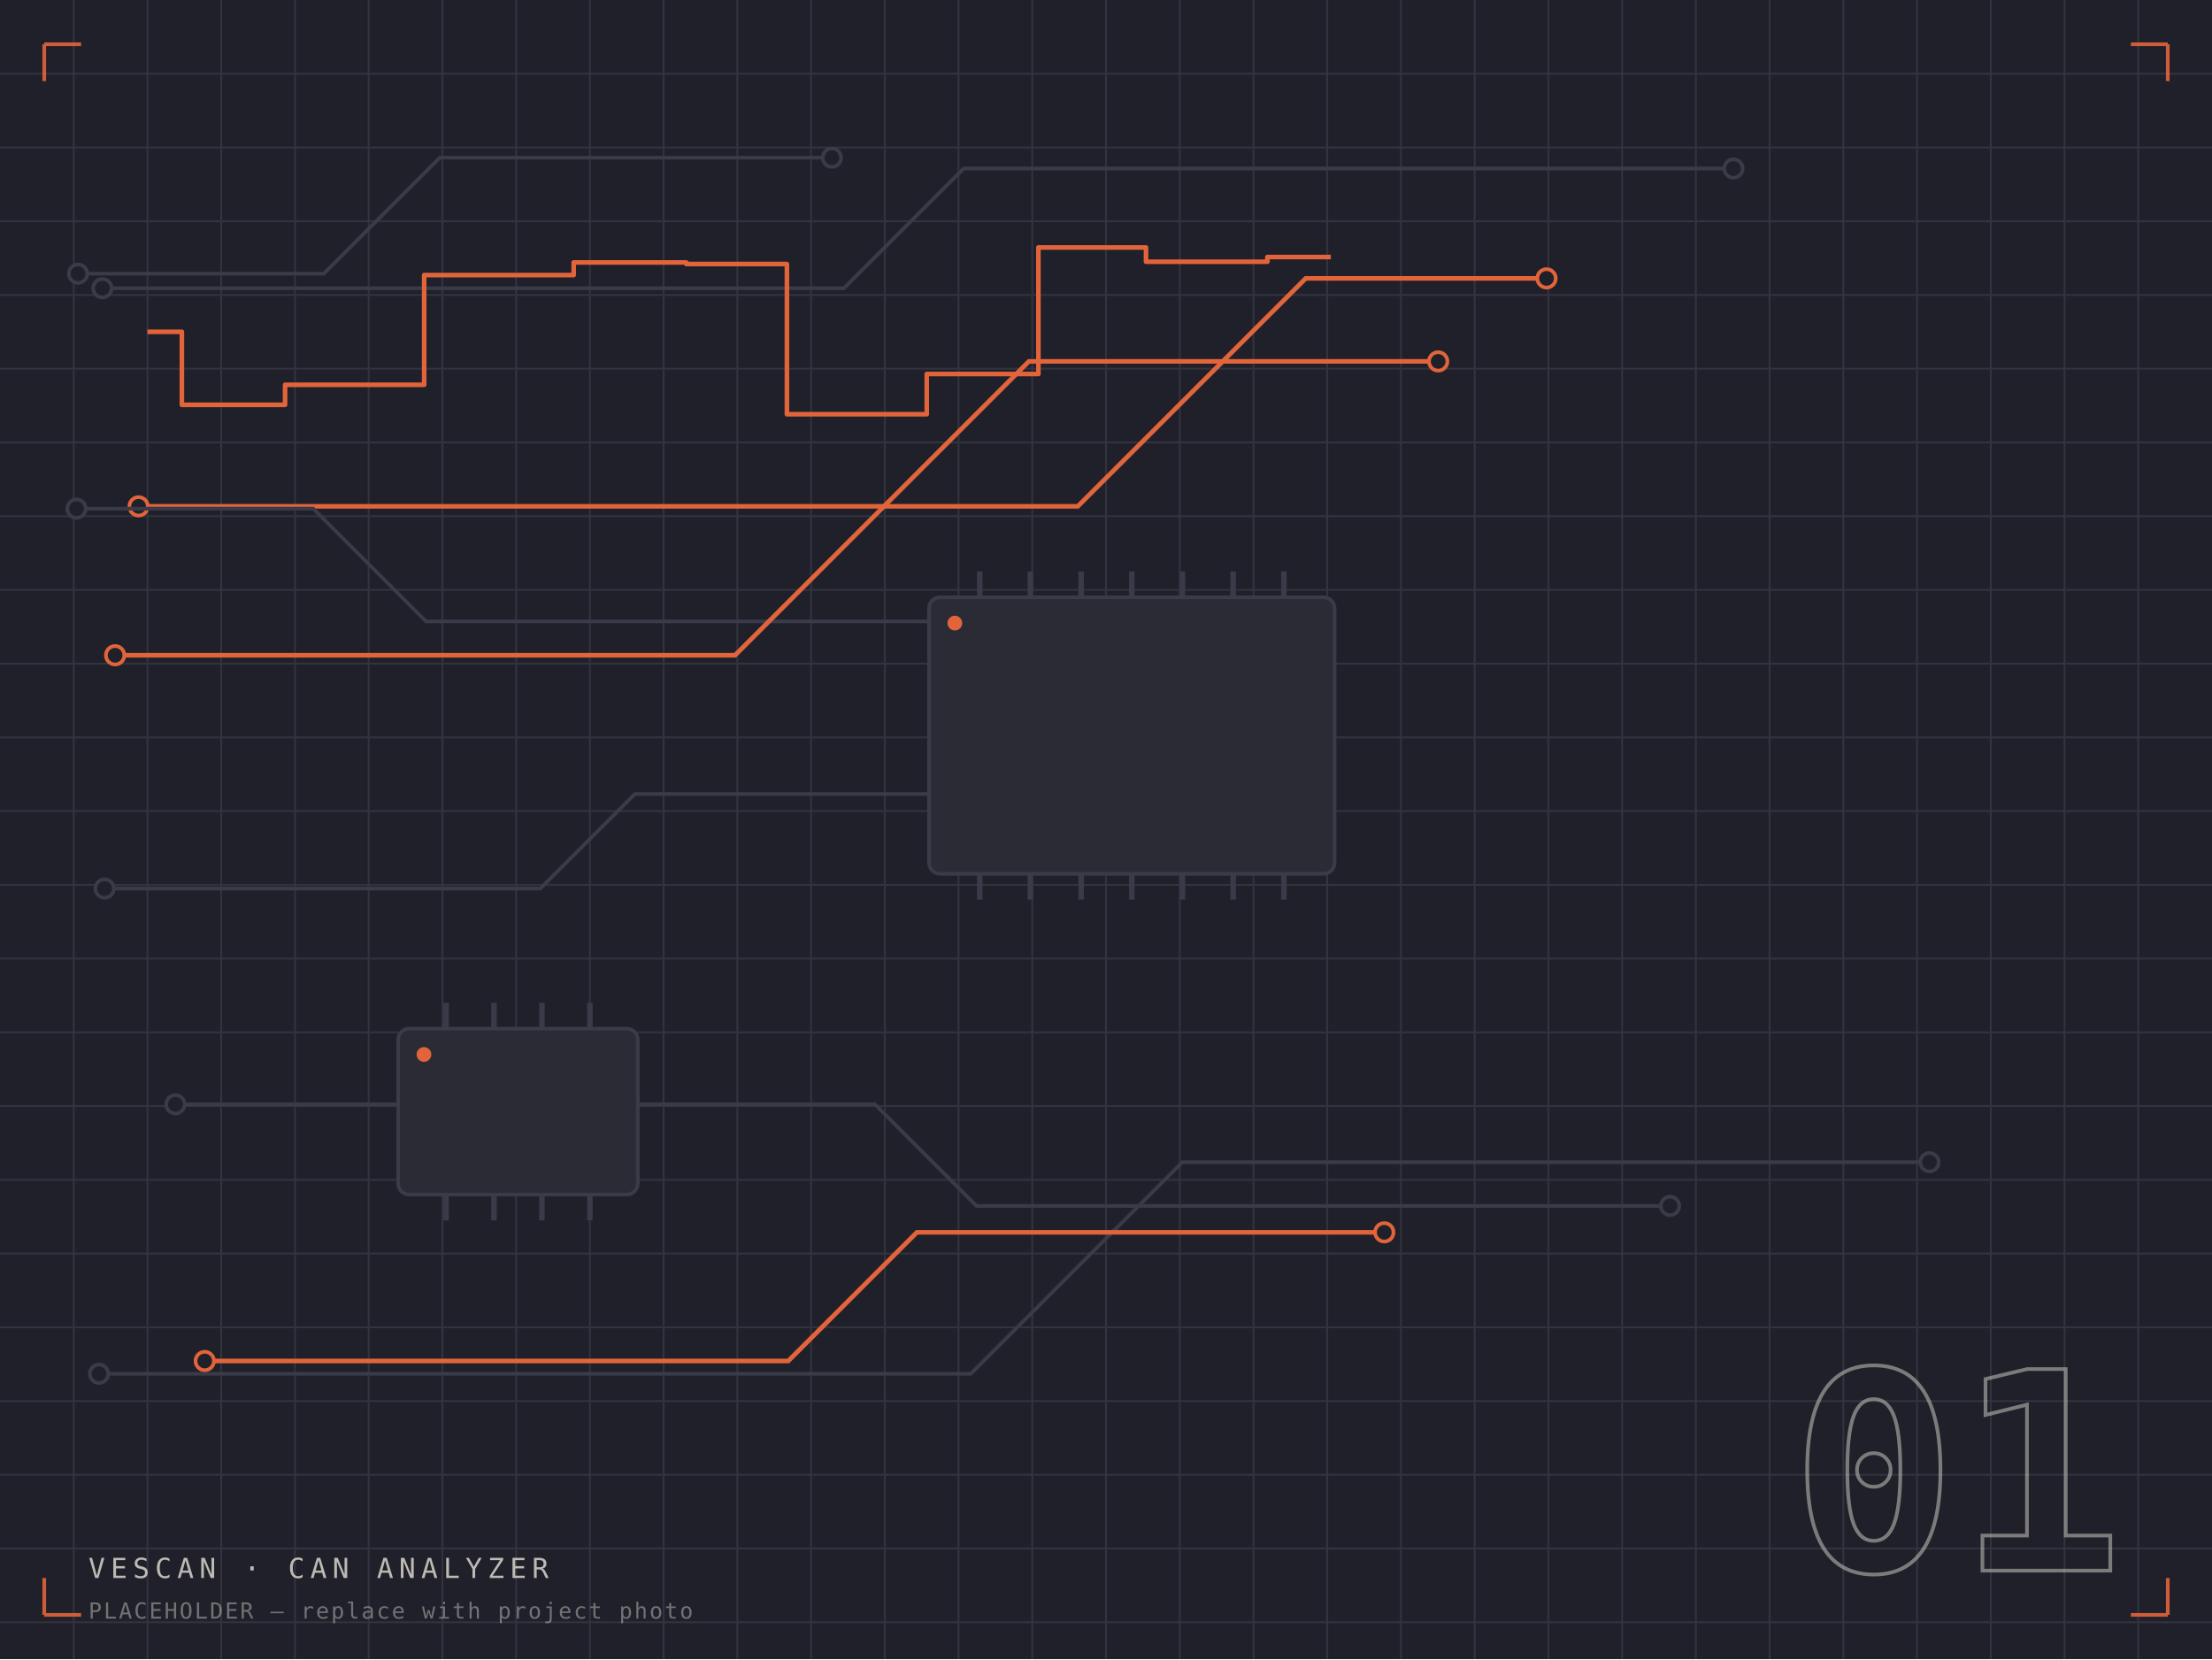
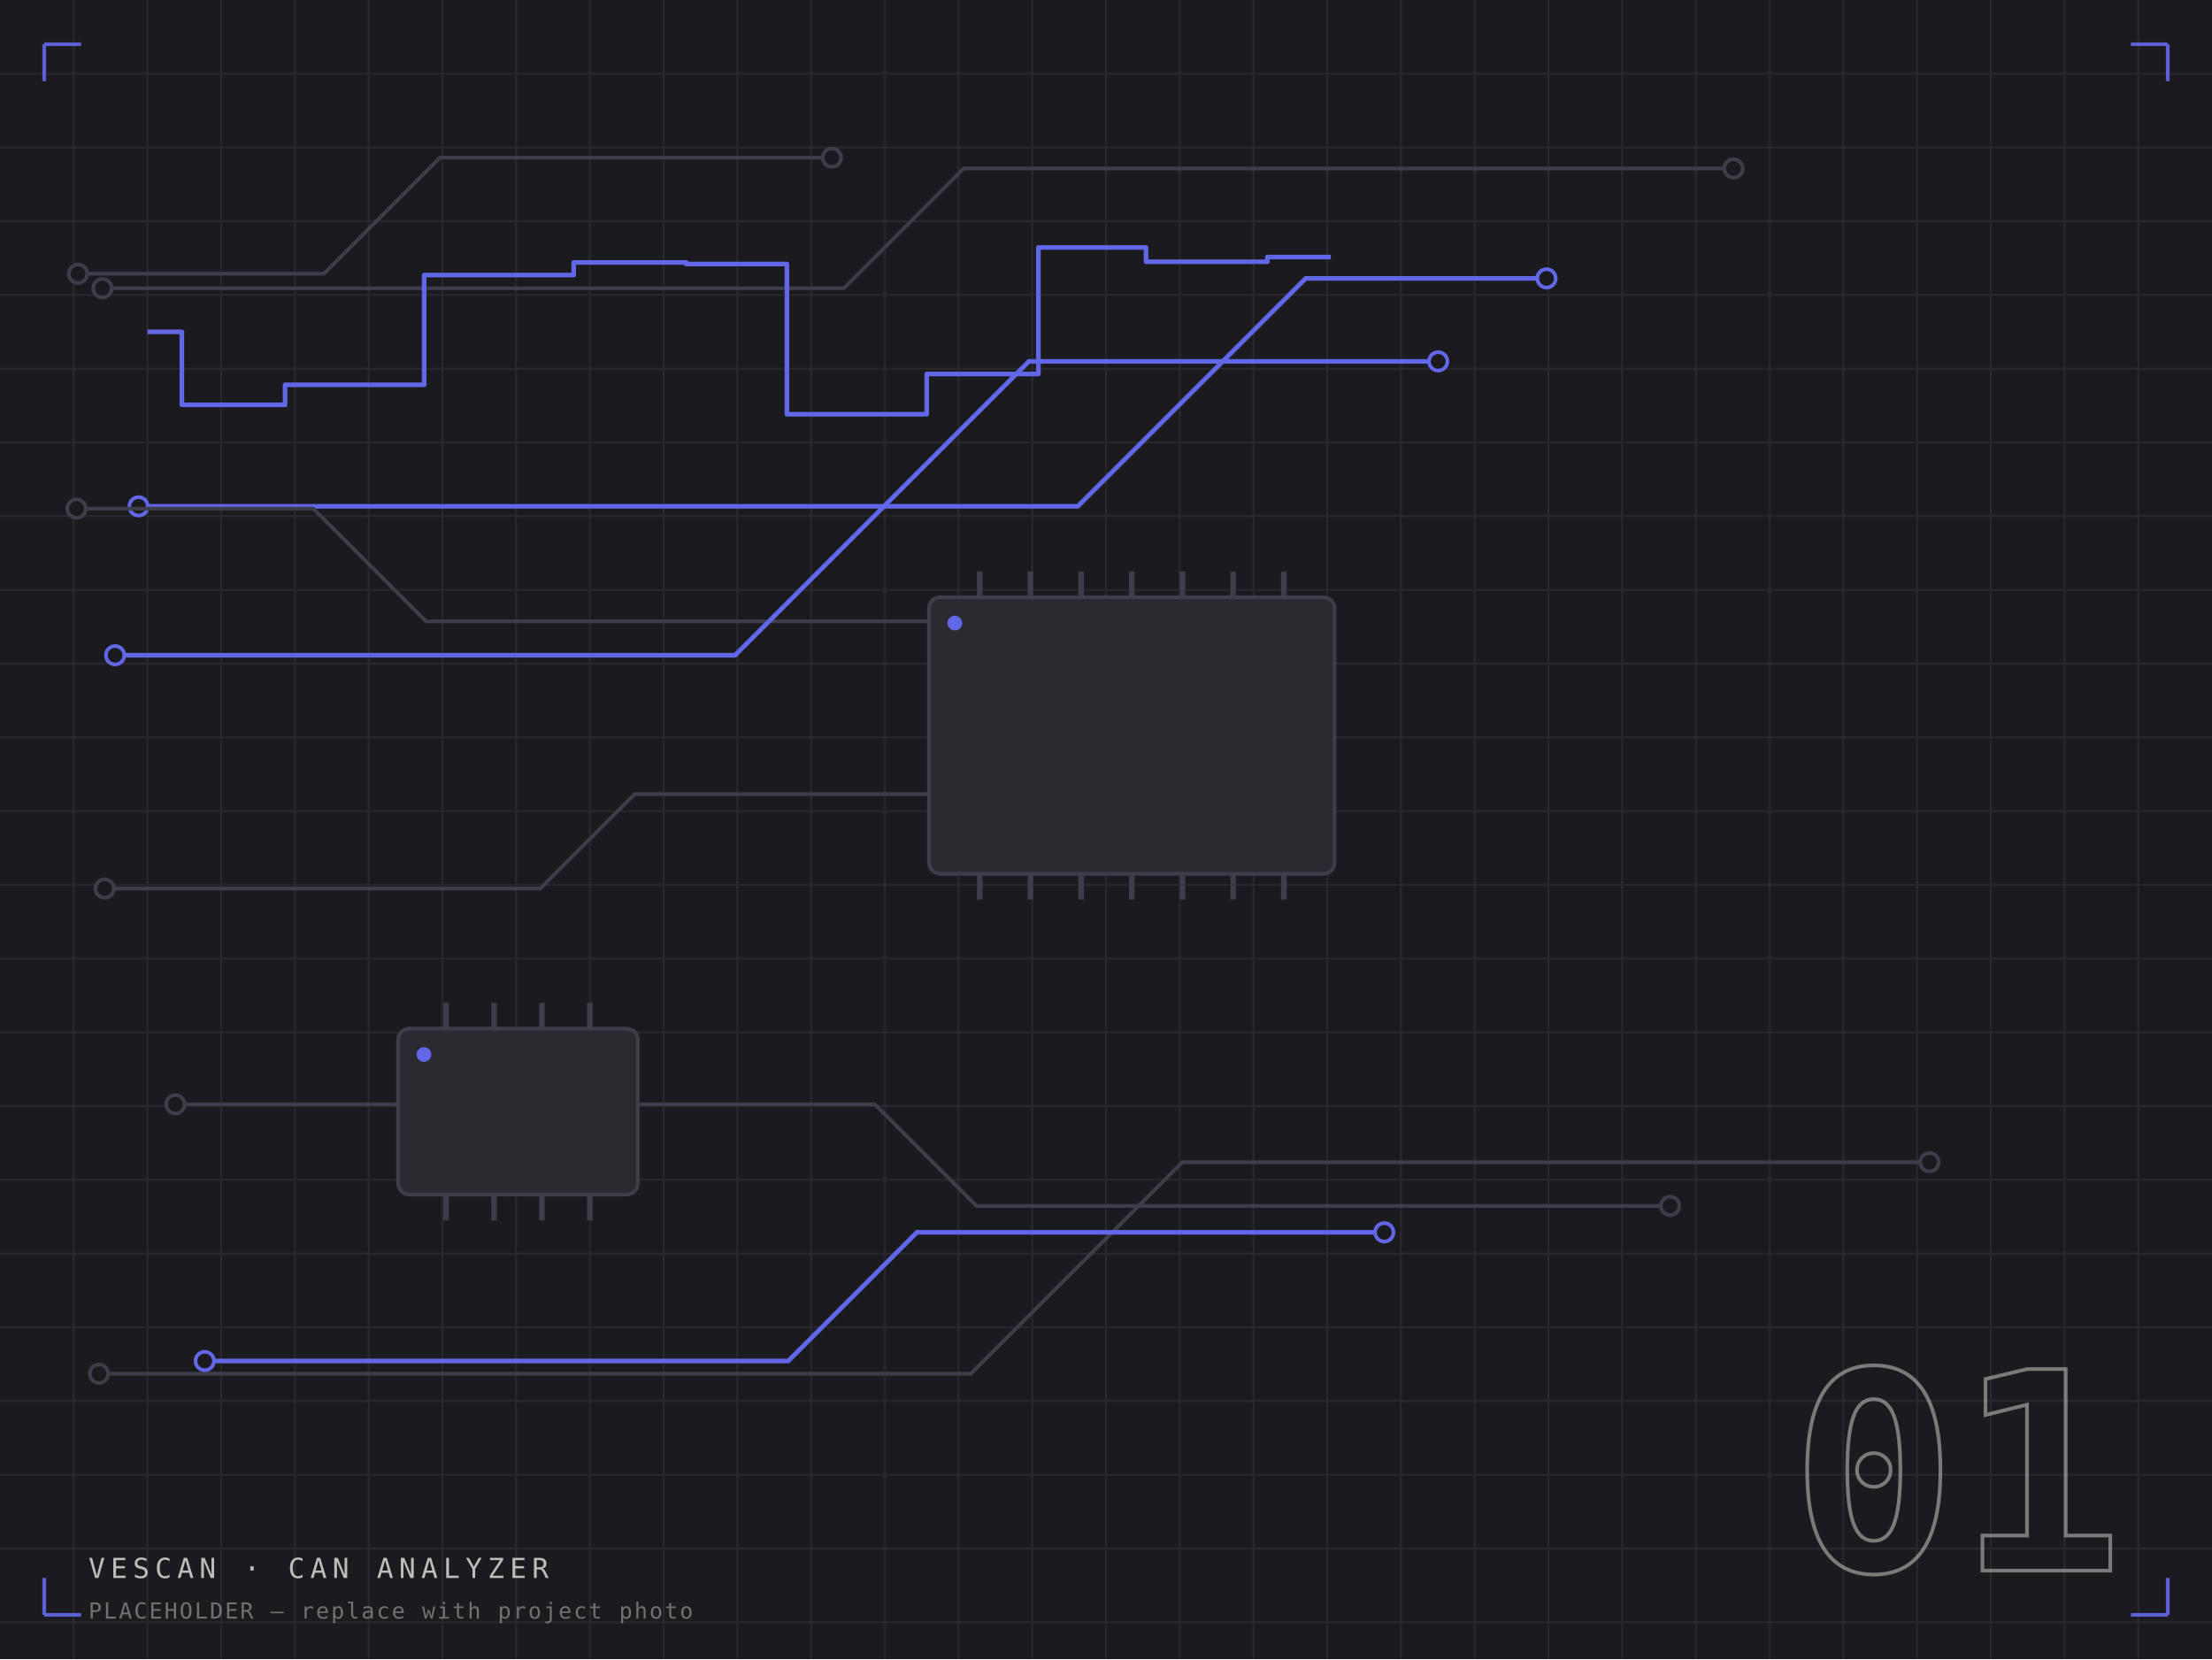
<svg xmlns="http://www.w3.org/2000/svg" width="1200" height="900" viewBox="0 0 1200 900" role="img">
-   <rect width="1200" height="900" fill="#20202a" />
-   <g stroke="#33333f" stroke-width="1">
+   <rect width="1200" height="900" fill="#1b1b1f" />
+   <g stroke="#28282e" stroke-width="1">
    <line x1="40" y1="0" x2="40" y2="900" />
    <line x1="80" y1="0" x2="80" y2="900" />
    <line x1="120" y1="0" x2="120" y2="900" />
    <line x1="160" y1="0" x2="160" y2="900" />
    <line x1="200" y1="0" x2="200" y2="900" />
    <line x1="240" y1="0" x2="240" y2="900" />
    <line x1="280" y1="0" x2="280" y2="900" />
    <line x1="320" y1="0" x2="320" y2="900" />
    <line x1="360" y1="0" x2="360" y2="900" />
    <line x1="400" y1="0" x2="400" y2="900" />
    <line x1="440" y1="0" x2="440" y2="900" />
    <line x1="480" y1="0" x2="480" y2="900" />
    <line x1="520" y1="0" x2="520" y2="900" />
    <line x1="560" y1="0" x2="560" y2="900" />
    <line x1="600" y1="0" x2="600" y2="900" />
    <line x1="640" y1="0" x2="640" y2="900" />
    <line x1="680" y1="0" x2="680" y2="900" />
    <line x1="720" y1="0" x2="720" y2="900" />
    <line x1="760" y1="0" x2="760" y2="900" />
    <line x1="800" y1="0" x2="800" y2="900" />
    <line x1="840" y1="0" x2="840" y2="900" />
    <line x1="880" y1="0" x2="880" y2="900" />
    <line x1="920" y1="0" x2="920" y2="900" />
    <line x1="960" y1="0" x2="960" y2="900" />
    <line x1="1000" y1="0" x2="1000" y2="900" />
    <line x1="1040" y1="0" x2="1040" y2="900" />
    <line x1="1080" y1="0" x2="1080" y2="900" />
    <line x1="1120" y1="0" x2="1120" y2="900" />
    <line x1="1160" y1="0" x2="1160" y2="900" />
    <line x1="0" y1="40" x2="1200" y2="40" />
    <line x1="0" y1="80" x2="1200" y2="80" />
    <line x1="0" y1="120" x2="1200" y2="120" />
    <line x1="0" y1="160" x2="1200" y2="160" />
    <line x1="0" y1="200" x2="1200" y2="200" />
    <line x1="0" y1="240" x2="1200" y2="240" />
    <line x1="0" y1="280" x2="1200" y2="280" />
    <line x1="0" y1="320" x2="1200" y2="320" />
    <line x1="0" y1="360" x2="1200" y2="360" />
    <line x1="0" y1="400" x2="1200" y2="400" />
    <line x1="0" y1="440" x2="1200" y2="440" />
    <line x1="0" y1="480" x2="1200" y2="480" />
    <line x1="0" y1="520" x2="1200" y2="520" />
    <line x1="0" y1="560" x2="1200" y2="560" />
    <line x1="0" y1="600" x2="1200" y2="600" />
    <line x1="0" y1="640" x2="1200" y2="640" />
    <line x1="0" y1="680" x2="1200" y2="680" />
    <line x1="0" y1="720" x2="1200" y2="720" />
    <line x1="0" y1="760" x2="1200" y2="760" />
    <line x1="0" y1="800" x2="1200" y2="800" />
    <line x1="0" y1="840" x2="1200" y2="840" />
    <line x1="0" y1="880" x2="1200" y2="880" />
  </g>
  <g fill="none" stroke-linecap="round">
-     <path d="M75.172 274.664 H584.701 L708.361 151.004 H838.979" stroke="#e2643a" stroke-width="2.5" />
-     <circle cx="75.172" cy="274.664" r="5" fill="#20202a" stroke="#e2643a" stroke-width="2" />
-     <circle cx="838.979" cy="151.004" r="5" fill="#20202a" stroke="#e2643a" stroke-width="2" />
-     <path d="M53.719 745.204 H526.682 L641.443 630.442 H1046.738" stroke="#3a3a48" stroke-width="2" />
-     <circle cx="53.719" cy="745.204" r="5" fill="#20202a" stroke="#3a3a48" stroke-width="2" />
-     <circle cx="1046.738" cy="630.442" r="5" fill="#20202a" stroke="#3a3a48" stroke-width="2" />
-     <path d="M41.496 275.915 H169.948 L231.105 337.072 H615.991" stroke="#3a3a48" stroke-width="2" />
-     <circle cx="41.496" cy="275.915" r="5" fill="#20202a" stroke="#3a3a48" stroke-width="2" />
-     <circle cx="615.991" cy="337.072" r="5" fill="#20202a" stroke="#3a3a48" stroke-width="2" />
-     <path d="M56.763 481.999 H293.112 L344.369 430.741 H600.705" stroke="#3a3a48" stroke-width="2" />
-     <circle cx="56.763" cy="481.999" r="5" fill="#20202a" stroke="#3a3a48" stroke-width="2" />
-     <circle cx="600.705" cy="430.741" r="5" fill="#20202a" stroke="#3a3a48" stroke-width="2" />
-     <path d="M111.068 738.278 H427.615 L497.405 668.488 H750.97" stroke="#e2643a" stroke-width="2.5" />
-     <circle cx="111.068" cy="738.278" r="5" fill="#20202a" stroke="#e2643a" stroke-width="2" />
-     <circle cx="750.97" cy="668.488" r="5" fill="#20202a" stroke="#e2643a" stroke-width="2" />
-     <path d="M95.16 599.04 H474.625 L529.743 654.158 H906.006" stroke="#3a3a48" stroke-width="2" />
-     <circle cx="95.16" cy="599.04" r="5" fill="#20202a" stroke="#3a3a48" stroke-width="2" />
-     <circle cx="906.006" cy="654.158" r="5" fill="#20202a" stroke="#3a3a48" stroke-width="2" />
-     <path d="M55.558 156.347 H457.843 L522.788 91.403 H940.404" stroke="#3a3a48" stroke-width="2" />
-     <circle cx="55.558" cy="156.347" r="5" fill="#20202a" stroke="#3a3a48" stroke-width="2" />
-     <circle cx="940.404" cy="91.403" r="5" fill="#20202a" stroke="#3a3a48" stroke-width="2" />
-     <path d="M42.332 148.466 H175.667 L238.604 85.529 H451.297" stroke="#3a3a48" stroke-width="2" />
-     <circle cx="42.332" cy="148.466" r="5" fill="#20202a" stroke="#3a3a48" stroke-width="2" />
-     <circle cx="451.297" cy="85.529" r="5" fill="#20202a" stroke="#3a3a48" stroke-width="2" />
-     <path d="M62.445 355.442 H398.764 L558.166 196.04 H780.211" stroke="#e2643a" stroke-width="2.5" />
-     <circle cx="62.445" cy="355.442" r="5" fill="#20202a" stroke="#e2643a" stroke-width="2" />
-     <circle cx="780.211" cy="196.04" r="5" fill="#20202a" stroke="#e2643a" stroke-width="2" />
+     <path d="M75.172 274.664 H584.701 L708.361 151.004 H838.979" stroke="#6267e8" stroke-width="2.5" />
+     <circle cx="75.172" cy="274.664" r="5" fill="#1b1b1f" stroke="#6267e8" stroke-width="2" />
+     <circle cx="838.979" cy="151.004" r="5" fill="#1b1b1f" stroke="#6267e8" stroke-width="2" />
+     <path d="M53.719 745.204 H526.682 L641.443 630.442 H1046.738" stroke="#3d3d4b" stroke-width="2" />
+     <circle cx="53.719" cy="745.204" r="5" fill="#1b1b1f" stroke="#3d3d4b" stroke-width="2" />
+     <circle cx="1046.738" cy="630.442" r="5" fill="#1b1b1f" stroke="#3d3d4b" stroke-width="2" />
+     <path d="M41.496 275.915 H169.948 L231.105 337.072 H615.991" stroke="#3d3d4b" stroke-width="2" />
+     <circle cx="41.496" cy="275.915" r="5" fill="#1b1b1f" stroke="#3d3d4b" stroke-width="2" />
+     <circle cx="615.991" cy="337.072" r="5" fill="#1b1b1f" stroke="#3d3d4b" stroke-width="2" />
+     <path d="M56.763 481.999 H293.112 L344.369 430.741 H600.705" stroke="#3d3d4b" stroke-width="2" />
+     <circle cx="56.763" cy="481.999" r="5" fill="#1b1b1f" stroke="#3d3d4b" stroke-width="2" />
+     <circle cx="600.705" cy="430.741" r="5" fill="#1b1b1f" stroke="#3d3d4b" stroke-width="2" />
+     <path d="M111.068 738.278 H427.615 L497.405 668.488 H750.97" stroke="#6267e8" stroke-width="2.5" />
+     <circle cx="111.068" cy="738.278" r="5" fill="#1b1b1f" stroke="#6267e8" stroke-width="2" />
+     <circle cx="750.97" cy="668.488" r="5" fill="#1b1b1f" stroke="#6267e8" stroke-width="2" />
+     <path d="M95.16 599.04 H474.625 L529.743 654.158 H906.006" stroke="#3d3d4b" stroke-width="2" />
+     <circle cx="95.16" cy="599.04" r="5" fill="#1b1b1f" stroke="#3d3d4b" stroke-width="2" />
+     <circle cx="906.006" cy="654.158" r="5" fill="#1b1b1f" stroke="#3d3d4b" stroke-width="2" />
+     <path d="M55.558 156.347 H457.843 L522.788 91.403 H940.404" stroke="#3d3d4b" stroke-width="2" />
+     <circle cx="55.558" cy="156.347" r="5" fill="#1b1b1f" stroke="#3d3d4b" stroke-width="2" />
+     <circle cx="940.404" cy="91.403" r="5" fill="#1b1b1f" stroke="#3d3d4b" stroke-width="2" />
+     <path d="M42.332 148.466 H175.667 L238.604 85.529 H451.297" stroke="#3d3d4b" stroke-width="2" />
+     <circle cx="42.332" cy="148.466" r="5" fill="#1b1b1f" stroke="#3d3d4b" stroke-width="2" />
+     <circle cx="451.297" cy="85.529" r="5" fill="#1b1b1f" stroke="#3d3d4b" stroke-width="2" />
+     <path d="M62.445 355.442 H398.764 L558.166 196.04 H780.211" stroke="#6267e8" stroke-width="2.5" />
+     <circle cx="62.445" cy="355.442" r="5" fill="#1b1b1f" stroke="#6267e8" stroke-width="2" />
+     <circle cx="780.211" cy="196.04" r="5" fill="#1b1b1f" stroke="#6267e8" stroke-width="2" />
  </g>
  <g>
-     <rect x="504" y="324" width="220" height="150" rx="6" fill="#2b2b36" stroke="#3a3a48" stroke-width="2" />
-     <line x1="531.5" y1="310" x2="531.5" y2="324" stroke="#3a3a48" stroke-width="3" />
-     <line x1="531.5" y1="474" x2="531.5" y2="488" stroke="#3a3a48" stroke-width="3" />
-     <line x1="559" y1="310" x2="559" y2="324" stroke="#3a3a48" stroke-width="3" />
-     <line x1="559" y1="474" x2="559" y2="488" stroke="#3a3a48" stroke-width="3" />
-     <line x1="586.5" y1="310" x2="586.5" y2="324" stroke="#3a3a48" stroke-width="3" />
-     <line x1="586.5" y1="474" x2="586.5" y2="488" stroke="#3a3a48" stroke-width="3" />
-     <line x1="614" y1="310" x2="614" y2="324" stroke="#3a3a48" stroke-width="3" />
-     <line x1="614" y1="474" x2="614" y2="488" stroke="#3a3a48" stroke-width="3" />
-     <line x1="641.5" y1="310" x2="641.5" y2="324" stroke="#3a3a48" stroke-width="3" />
-     <line x1="641.5" y1="474" x2="641.5" y2="488" stroke="#3a3a48" stroke-width="3" />
-     <line x1="669" y1="310" x2="669" y2="324" stroke="#3a3a48" stroke-width="3" />
-     <line x1="669" y1="474" x2="669" y2="488" stroke="#3a3a48" stroke-width="3" />
-     <line x1="696.5" y1="310" x2="696.5" y2="324" stroke="#3a3a48" stroke-width="3" />
-     <line x1="696.5" y1="474" x2="696.5" y2="488" stroke="#3a3a48" stroke-width="3" />
-     <circle cx="518" cy="338" r="4" fill="#e2643a" />
+     <rect x="504" y="324" width="220" height="150" rx="6" fill="#2a2a30" stroke="#3d3d4b" stroke-width="2" />
+     <line x1="531.5" y1="310" x2="531.5" y2="324" stroke="#3d3d4b" stroke-width="3" />
+     <line x1="531.5" y1="474" x2="531.5" y2="488" stroke="#3d3d4b" stroke-width="3" />
+     <line x1="559" y1="310" x2="559" y2="324" stroke="#3d3d4b" stroke-width="3" />
+     <line x1="559" y1="474" x2="559" y2="488" stroke="#3d3d4b" stroke-width="3" />
+     <line x1="586.5" y1="310" x2="586.5" y2="324" stroke="#3d3d4b" stroke-width="3" />
+     <line x1="586.5" y1="474" x2="586.5" y2="488" stroke="#3d3d4b" stroke-width="3" />
+     <line x1="614" y1="310" x2="614" y2="324" stroke="#3d3d4b" stroke-width="3" />
+     <line x1="614" y1="474" x2="614" y2="488" stroke="#3d3d4b" stroke-width="3" />
+     <line x1="641.5" y1="310" x2="641.5" y2="324" stroke="#3d3d4b" stroke-width="3" />
+     <line x1="641.5" y1="474" x2="641.5" y2="488" stroke="#3d3d4b" stroke-width="3" />
+     <line x1="669" y1="310" x2="669" y2="324" stroke="#3d3d4b" stroke-width="3" />
+     <line x1="669" y1="474" x2="669" y2="488" stroke="#3d3d4b" stroke-width="3" />
+     <line x1="696.5" y1="310" x2="696.5" y2="324" stroke="#3d3d4b" stroke-width="3" />
+     <line x1="696.5" y1="474" x2="696.5" y2="488" stroke="#3d3d4b" stroke-width="3" />
+     <circle cx="518" cy="338" r="4" fill="#6267e8" />
  </g>
  <g>
-     <rect x="216" y="558" width="130" height="90" rx="6" fill="#2b2b36" stroke="#3a3a48" stroke-width="2" />
-     <line x1="242" y1="544" x2="242" y2="558" stroke="#3a3a48" stroke-width="3" />
-     <line x1="242" y1="648" x2="242" y2="662" stroke="#3a3a48" stroke-width="3" />
-     <line x1="268" y1="544" x2="268" y2="558" stroke="#3a3a48" stroke-width="3" />
-     <line x1="268" y1="648" x2="268" y2="662" stroke="#3a3a48" stroke-width="3" />
-     <line x1="294" y1="544" x2="294" y2="558" stroke="#3a3a48" stroke-width="3" />
-     <line x1="294" y1="648" x2="294" y2="662" stroke="#3a3a48" stroke-width="3" />
-     <line x1="320" y1="544" x2="320" y2="558" stroke="#3a3a48" stroke-width="3" />
-     <line x1="320" y1="648" x2="320" y2="662" stroke="#3a3a48" stroke-width="3" />
-     <circle cx="230" cy="572" r="4" fill="#e2643a" />
+     <rect x="216" y="558" width="130" height="90" rx="6" fill="#2a2a30" stroke="#3d3d4b" stroke-width="2" />
+     <line x1="242" y1="544" x2="242" y2="558" stroke="#3d3d4b" stroke-width="3" />
+     <line x1="242" y1="648" x2="242" y2="662" stroke="#3d3d4b" stroke-width="3" />
+     <line x1="268" y1="544" x2="268" y2="558" stroke="#3d3d4b" stroke-width="3" />
+     <line x1="268" y1="648" x2="268" y2="662" stroke="#3d3d4b" stroke-width="3" />
+     <line x1="294" y1="544" x2="294" y2="558" stroke="#3d3d4b" stroke-width="3" />
+     <line x1="294" y1="648" x2="294" y2="662" stroke="#3d3d4b" stroke-width="3" />
+     <line x1="320" y1="544" x2="320" y2="558" stroke="#3d3d4b" stroke-width="3" />
+     <line x1="320" y1="648" x2="320" y2="662" stroke="#3d3d4b" stroke-width="3" />
+     <circle cx="230" cy="572" r="4" fill="#6267e8" />
  </g>
-   <path d="M80 180 H98.67 V219.598 H126.675 H154.651 V208.738 H196.613 H230.111 V149.207 H280.357 H311.227 V142.355 H357.531 H372.287 V143.218 H394.422 H426.894 V224.711 H475.604 H502.75 V202.878 H543.471 H563.324 V134.227 H593.104 H621.697 V141.98 H664.586 H687.539 V139.429 H721.967" fill="none" stroke="#e2643a" stroke-width="2.5" stroke-linejoin="round" />
-   <text x="1152" y="852" font-family="ui-monospace, Menlo, Consolas, monospace" font-size="150" font-weight="600" fill="none" stroke="#d8d5cc" stroke-width="2" opacity="0.5" text-anchor="end">01</text>
-   <g font-family="ui-monospace, Menlo, Consolas, monospace" fill="#d8d5cc">
+   <path d="M80 180 H98.67 V219.598 H126.675 H154.651 V208.738 H196.613 H230.111 V149.207 H280.357 H311.227 V142.355 H357.531 H372.287 V143.218 H394.422 H426.894 V224.711 H475.604 H502.75 V202.878 H543.471 H563.324 V134.227 H593.104 H621.697 V141.98 H664.586 H687.539 V139.429 H721.967" fill="none" stroke="#6267e8" stroke-width="2.5" stroke-linejoin="round" />
+   <text x="1152" y="852" font-family="ui-monospace, Menlo, Consolas, monospace" font-size="150" font-weight="600" fill="none" stroke="#d9d9d4" stroke-width="2" opacity="0.5" text-anchor="end">01</text>
+   <g font-family="ui-monospace, Menlo, Consolas, monospace" fill="#d9d9d4">
    <text x="48" y="856" font-size="15" letter-spacing="3" opacity="0.85">VESCAN · CAN ANALYZER</text>
    <text x="48" y="878" font-size="12" letter-spacing="1" opacity="0.45">PLACEHOLDER — replace with project photo</text>
  </g>
-   <g stroke="#e2643a" stroke-width="2" opacity="0.9">
+   <g stroke="#6267e8" stroke-width="2" opacity="0.9">
    <path d="M24 24 h20 M24 24 v20" />
    <path d="M1176 24 h-20 M1176 24 v20" />
    <path d="M24 876 h20 M24 876 v-20" />
    <path d="M1176 876 h-20 M1176 876 v-20" />
  </g>
</svg>
